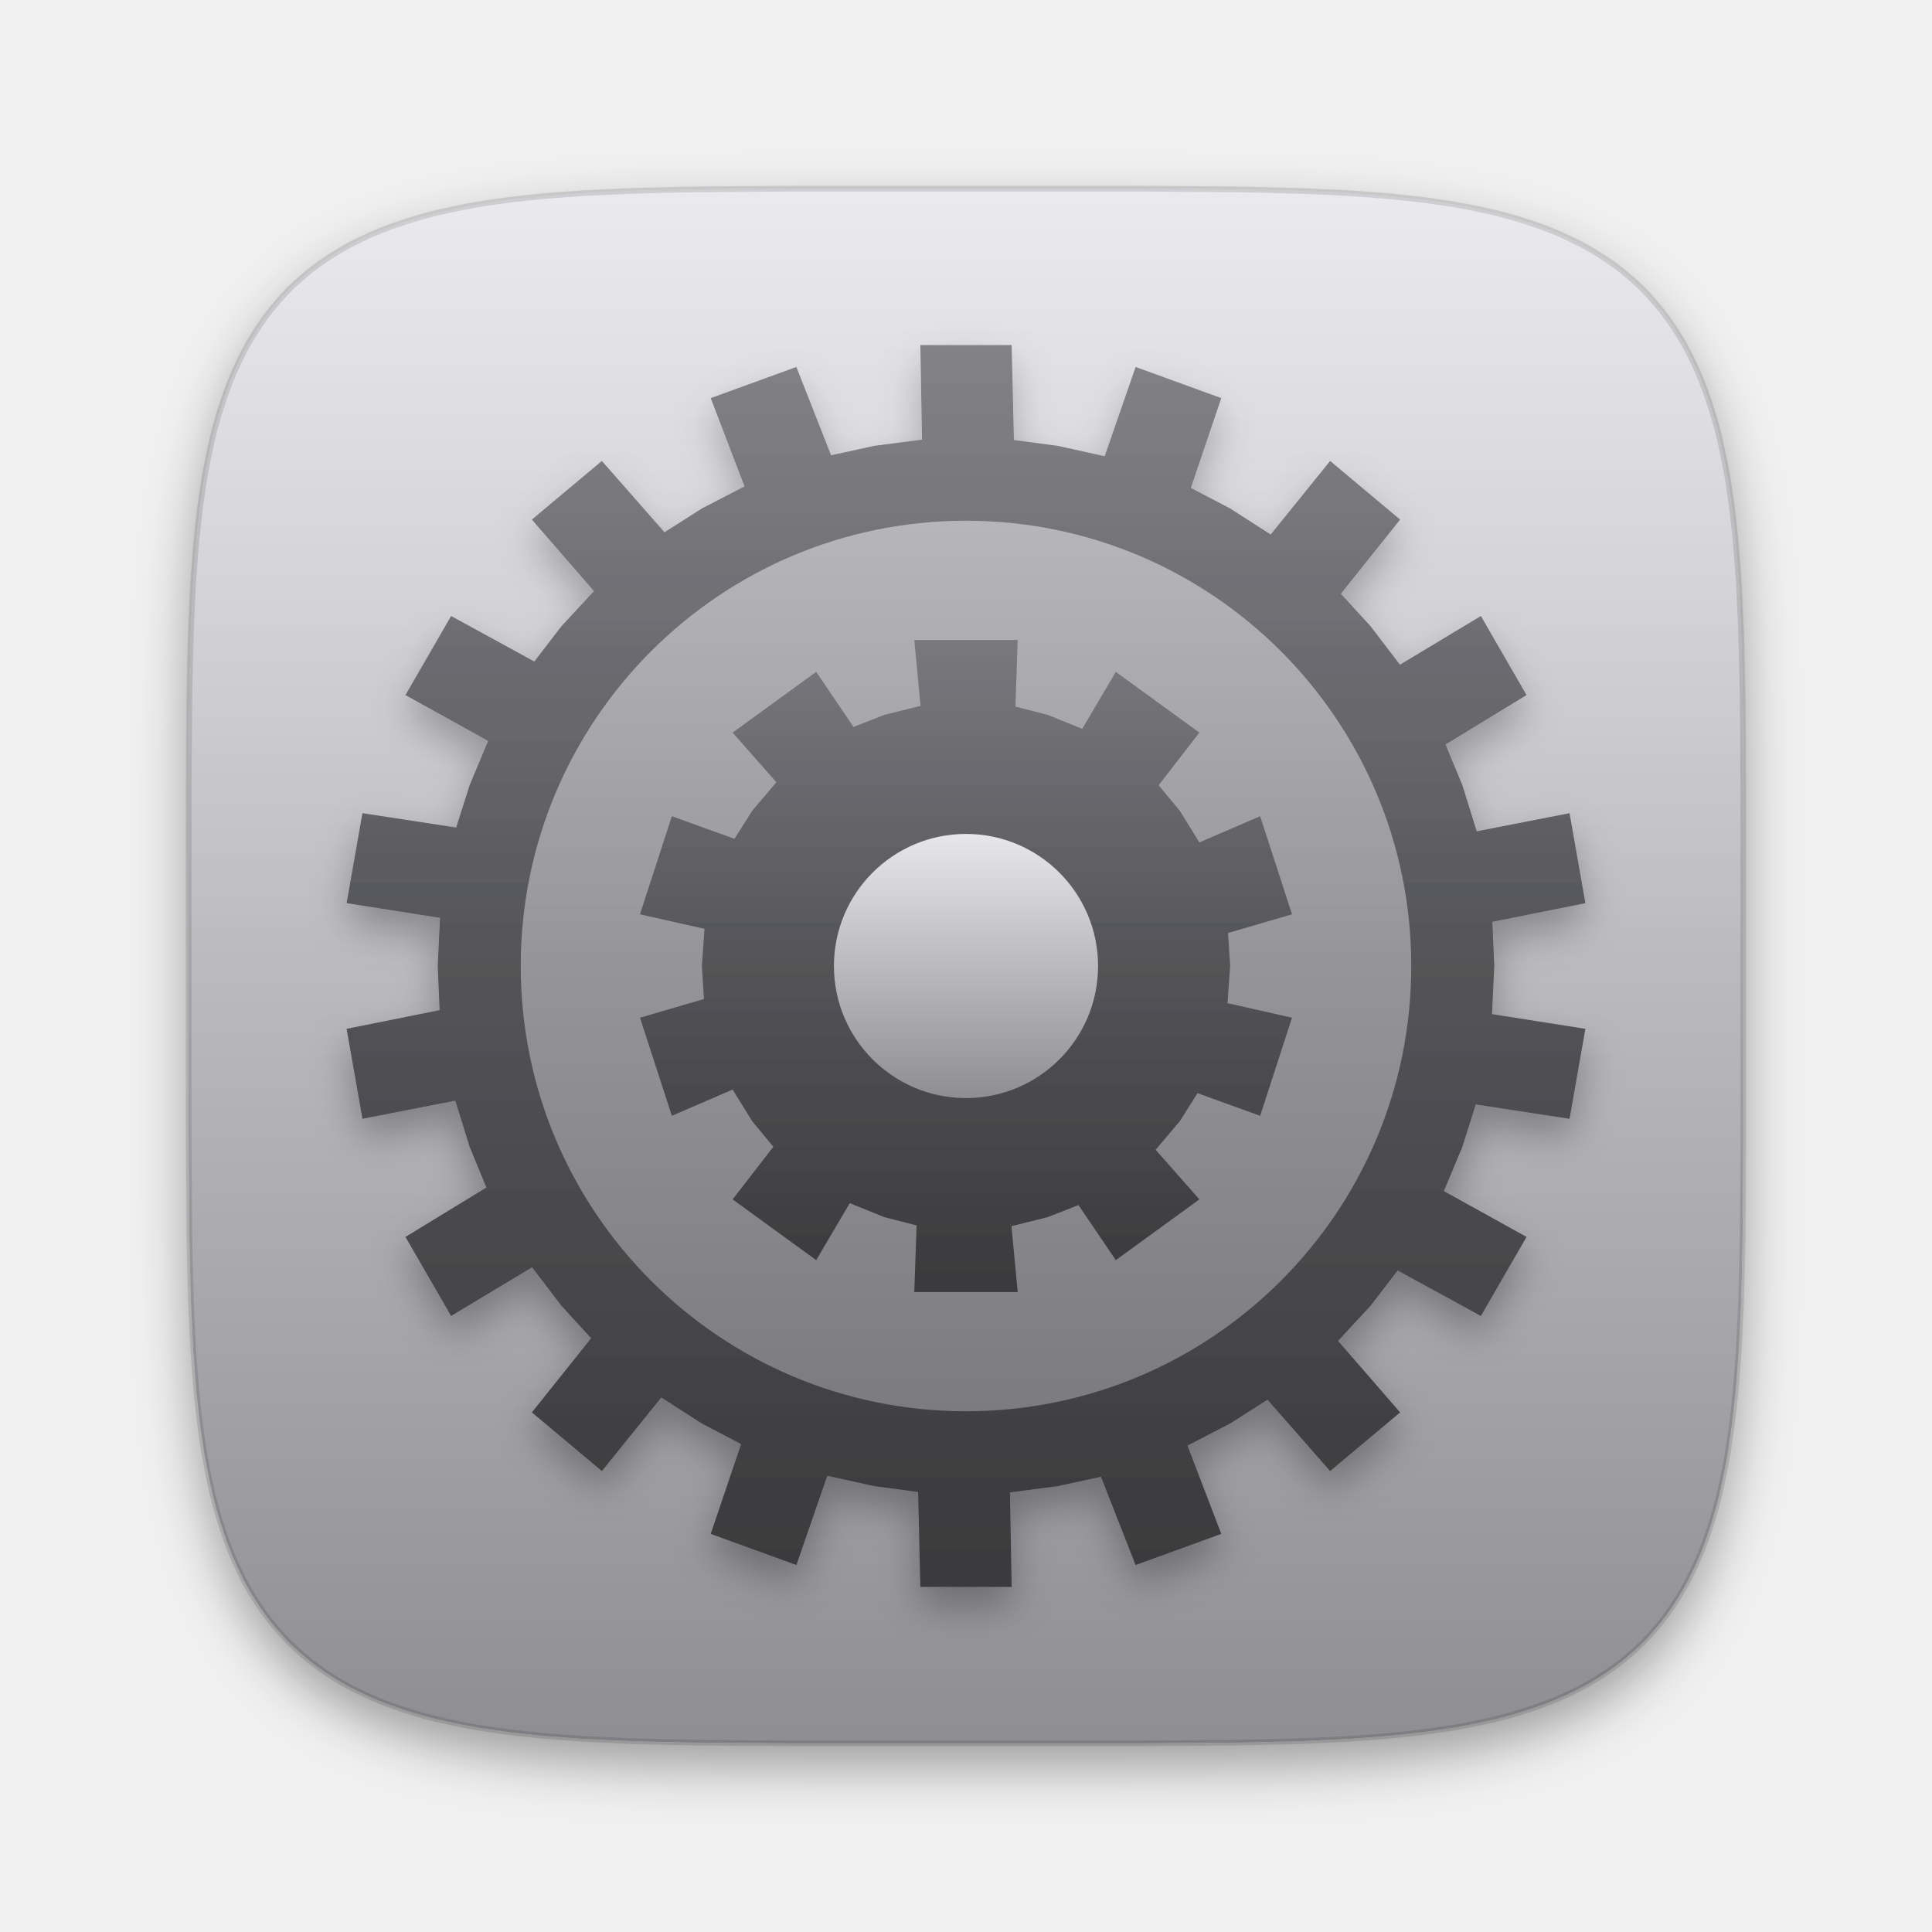
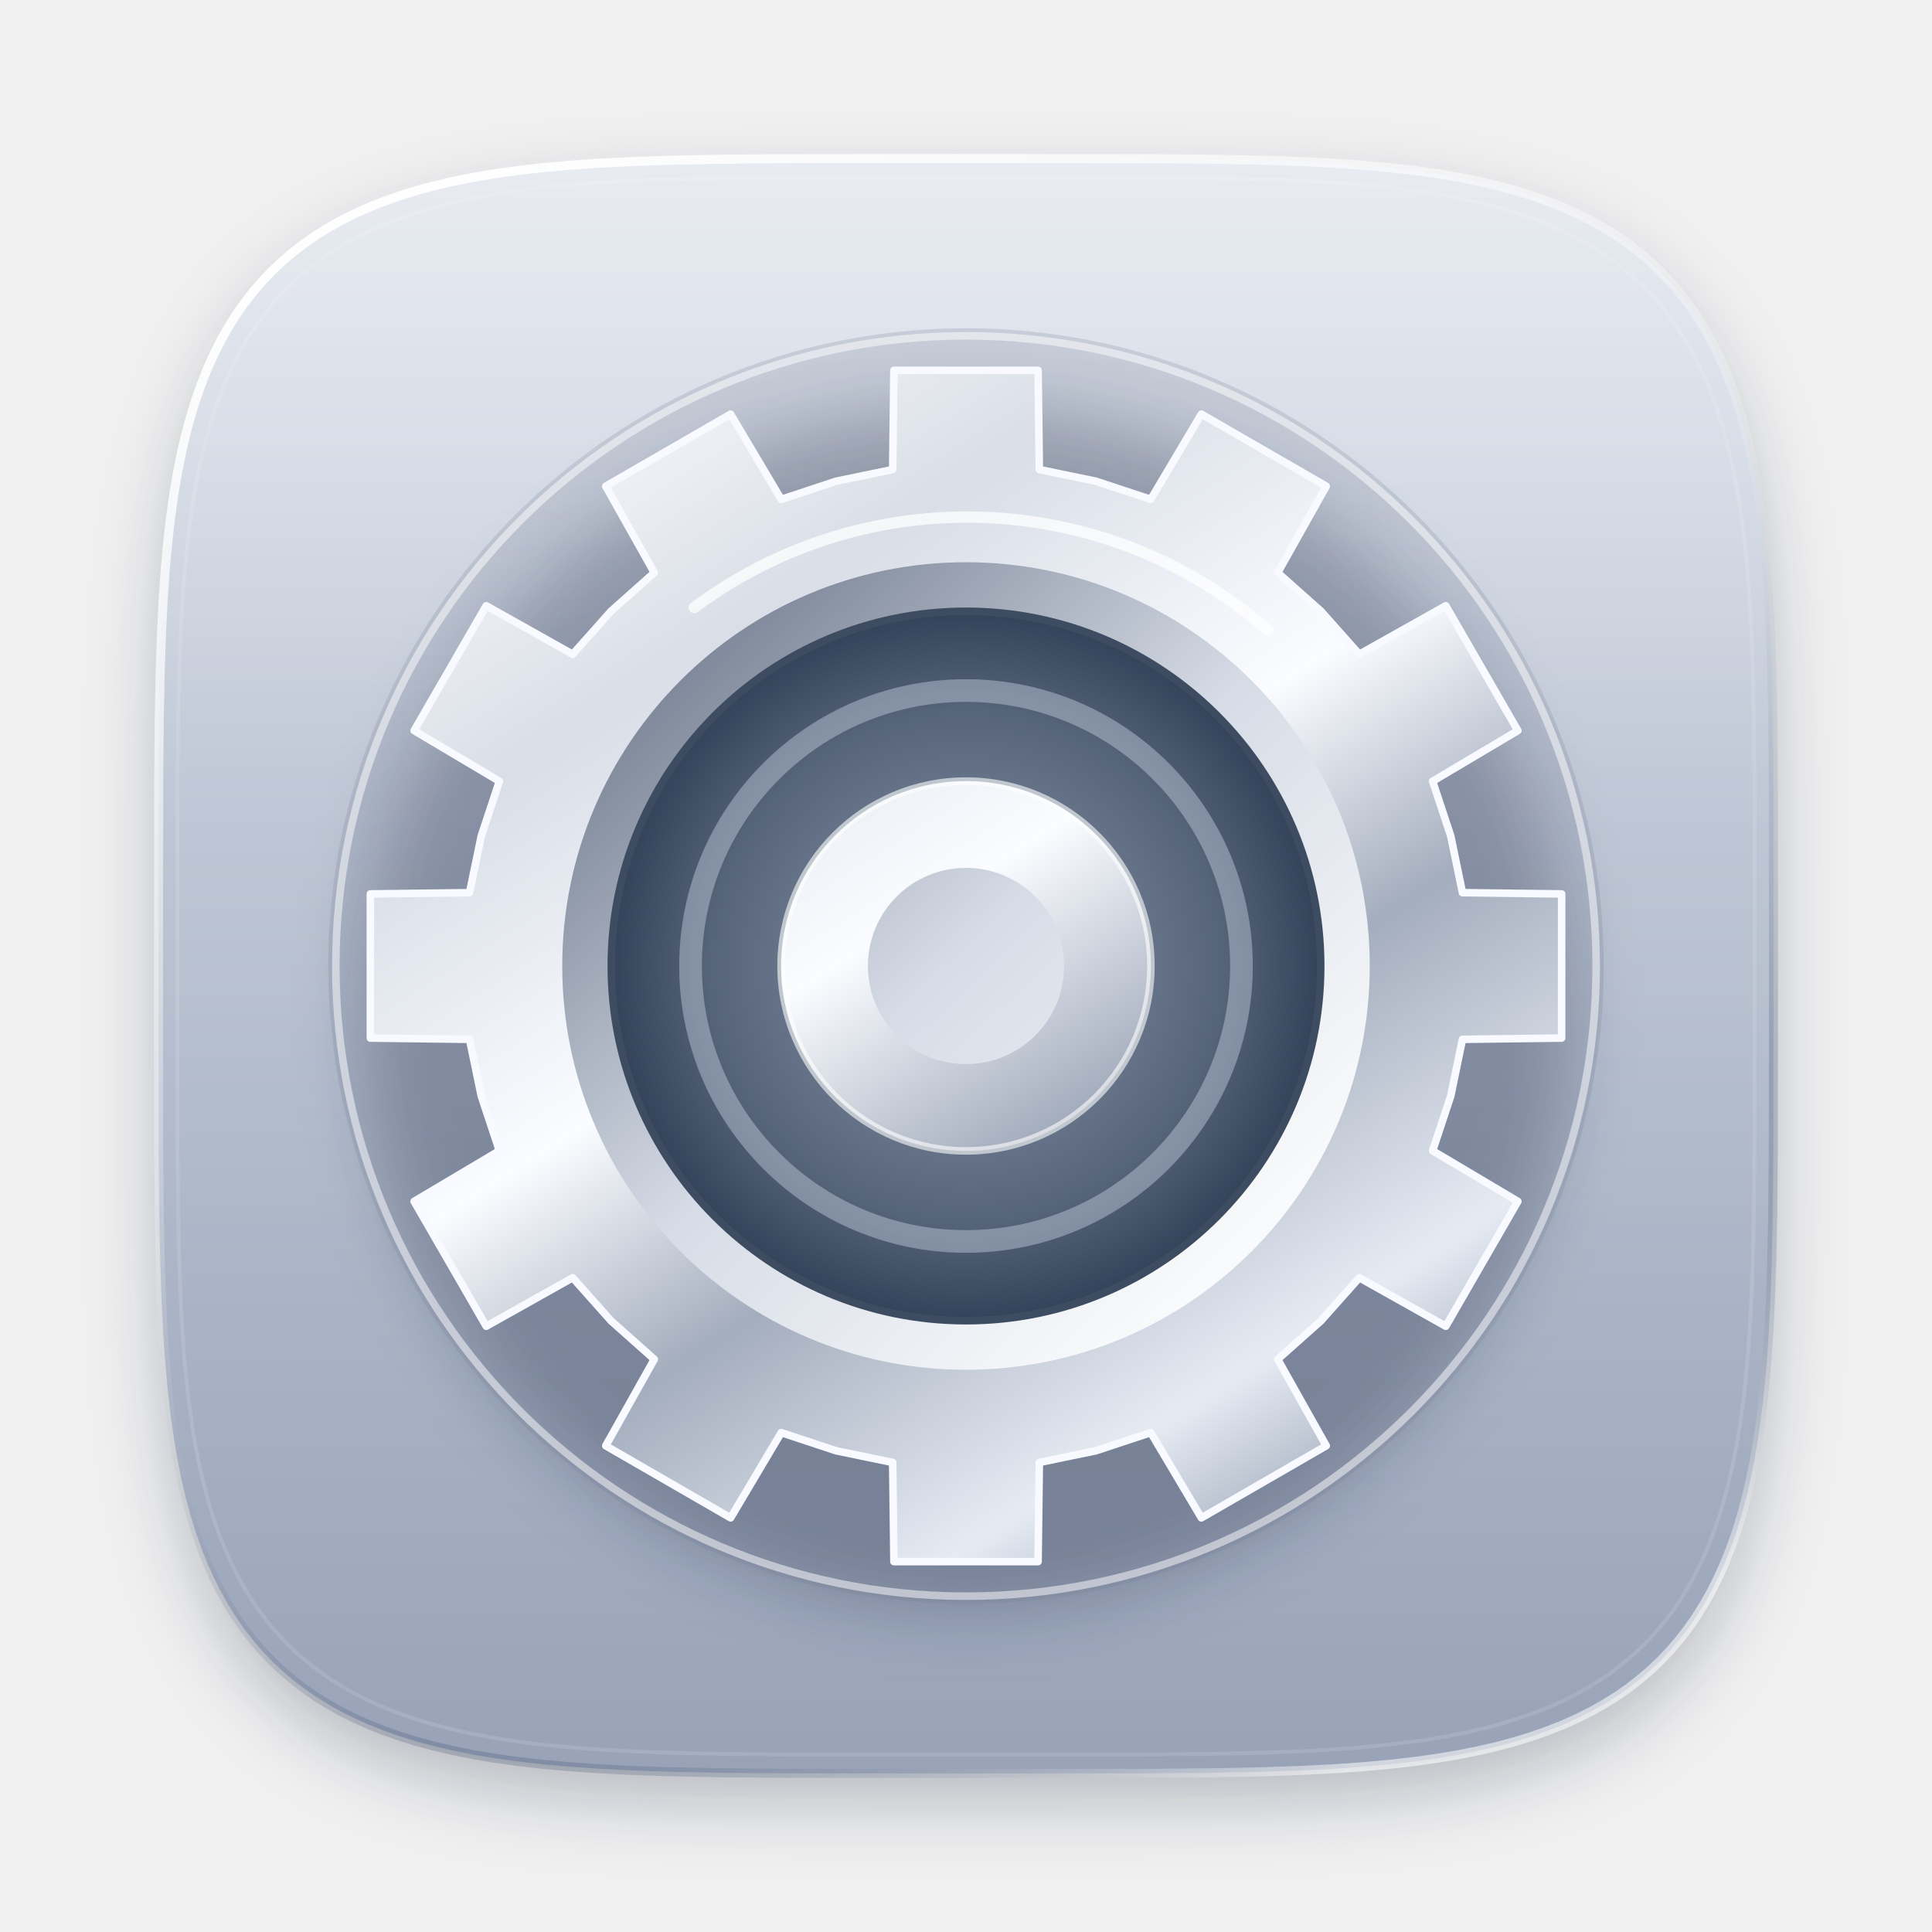
- <svg xmlns="http://www.w3.org/2000/svg" width="1024" height="1024" viewBox="0 0 1024 1024">
+ <svg xmlns="http://www.w3.org/2000/svg" width="512" height="512" viewBox="0 0 512 512" fill="none">
  <defs>
-     <filter id="shadow" x="-20%" y="-20%" width="140%" height="140%">
-       <feGaussianBlur in="SourceAlpha" stdDeviation="14" />
-       <feOffset dy="12" />
-       <feComponentTransfer>
-         <feFuncA type="linear" slope="0.35" />
-       </feComponentTransfer>
-       <feMerge>
-         <feMergeNode />
-         <feMergeNode in="SourceGraphic" />
-       </feMerge>
+     <linearGradient id="base" x1="256" y1="42" x2="256" y2="470" gradientUnits="userSpaceOnUse">
+       <stop stop-color="#D6DCE7" />
+       <stop offset="1" stop-color="#98A3B8" />
+     </linearGradient>
+     <linearGradient id="rim" x1="132" y1="44" x2="355" y2="470" gradientUnits="userSpaceOnUse">
+       <stop stop-color="white" stop-opacity=".95" />
+       <stop offset=".45" stop-color="white" stop-opacity=".18" />
+       <stop offset=".75" stop-color="#12264B" stop-opacity=".18" />
+       <stop offset="1" stop-color="white" stop-opacity=".55" />
+     </linearGradient>
+     <linearGradient id="sheen" x1="256" y1="45" x2="256" y2="340" gradientUnits="userSpaceOnUse">
+       <stop stop-color="white" stop-opacity=".44" />
+       <stop offset=".55" stop-color="white" stop-opacity=".04" />
+       <stop offset="1" stop-color="white" stop-opacity="0" />
+     </linearGradient>
+     <linearGradient id="whiteGlass" x1="190" y1="135" x2="300" y2="385" gradientUnits="userSpaceOnUse">
+       <stop stop-color="white" />
+       <stop offset=".5" stop-color="#F1F8FF" stop-opacity=".96" />
+       <stop offset="1" stop-color="#CEE4FB" stop-opacity=".9" />
+     </linearGradient>
+     <filter id="shadow" x="-30%" y="-30%" width="160%" height="170%">
+       <feGaussianBlur stdDeviation="9" />
    </filter>
-     <filter id="soft" x="-30%" y="-30%" width="160%" height="160%">
-       <feGaussianBlur in="SourceAlpha" stdDeviation="10" />
-       <feOffset dy="10" />
-       <feComponentTransfer>
-         <feFuncA type="linear" slope="0.28" />
-       </feComponentTransfer>
-       <feMerge>
-         <feMergeNode />
-         <feMergeNode in="SourceGraphic" />
-       </feMerge>
+     <filter id="soft" x="-40%" y="-40%" width="180%" height="180%">
+       <feGaussianBlur stdDeviation="4" />
    </filter>
-     <clipPath id="shape">
-       <path d="M924.0,512.0 L924.0,605.5 L923.8,635.4 L923.6,657.1 L923.2,674.7 L922.8,689.8 L922.2,703.2 L921.6,715.3 L920.8,726.3 L920.0,736.5 L919.0,746.0 L918.0,754.8 L916.8,763.2 L915.6,771.1 L914.2,778.6 L912.7,785.8 L911.2,792.6 L909.5,799.1 L907.7,805.3 L905.8,811.2 L903.8,817.0 L901.7,822.5 L899.5,827.7 L897.1,832.8 L894.7,837.7 L892.1,842.4 L889.4,846.9 L886.6,851.2 L883.7,855.4 L880.6,859.5 L877.4,863.3 L874.1,867.1 L870.7,870.7 L867.1,874.1 L863.3,877.4 L859.5,880.6 L855.4,883.7 L851.2,886.6 L846.9,889.4 L842.4,892.1 L837.7,894.7 L832.8,897.1 L827.7,899.5 L822.5,901.7 L817.0,903.8 L811.2,905.8 L805.3,907.7 L799.1,909.5 L792.6,911.2 L785.8,912.7 L778.6,914.2 L771.1,915.6 L763.2,916.8 L754.8,918.0 L746.0,919.0 L736.5,920.0 L726.3,920.8 L715.3,921.6 L703.2,922.2 L689.8,922.8 L674.7,923.2 L657.1,923.6 L635.4,923.8 L605.5,924.0 L512.0,924.0 L418.5,924.0 L388.6,923.8 L366.9,923.6 L349.3,923.2 L334.2,922.8 L320.8,922.2 L308.7,921.6 L297.7,920.8 L287.5,920.0 L278.0,919.0 L269.2,918.0 L260.8,916.8 L252.9,915.6 L245.4,914.2 L238.2,912.7 L231.4,911.2 L224.9,909.5 L218.7,907.7 L212.8,905.8 L207.0,903.8 L201.5,901.7 L196.3,899.5 L191.2,897.1 L186.3,894.7 L181.6,892.1 L177.1,889.4 L172.8,886.6 L168.6,883.7 L164.5,880.6 L160.7,877.4 L156.9,874.1 L153.3,870.7 L149.9,867.1 L146.6,863.3 L143.4,859.5 L140.3,855.4 L137.4,851.2 L134.6,846.9 L131.9,842.4 L129.3,837.7 L126.9,832.8 L124.5,827.7 L122.3,822.5 L120.2,817.0 L118.2,811.2 L116.3,805.3 L114.5,799.1 L112.8,792.6 L111.3,785.8 L109.8,778.6 L108.4,771.1 L107.2,763.2 L106.0,754.8 L105.0,746.0 L104.0,736.5 L103.2,726.3 L102.4,715.3 L101.8,703.2 L101.2,689.8 L100.8,674.7 L100.4,657.1 L100.2,635.4 L100.0,605.5 L100.0,512.0 L100.0,418.5 L100.2,388.6 L100.4,366.9 L100.8,349.3 L101.2,334.2 L101.8,320.8 L102.4,308.7 L103.2,297.7 L104.0,287.5 L105.0,278.0 L106.0,269.2 L107.2,260.8 L108.4,252.9 L109.8,245.4 L111.3,238.2 L112.8,231.4 L114.5,224.9 L116.3,218.7 L118.2,212.8 L120.2,207.0 L122.3,201.5 L124.5,196.3 L126.9,191.2 L129.3,186.3 L131.9,181.6 L134.6,177.1 L137.4,172.8 L140.3,168.6 L143.4,164.5 L146.6,160.7 L149.9,156.9 L153.3,153.3 L156.9,149.9 L160.7,146.6 L164.5,143.4 L168.6,140.3 L172.8,137.4 L177.1,134.6 L181.6,131.9 L186.3,129.3 L191.2,126.9 L196.3,124.5 L201.5,122.3 L207.0,120.2 L212.8,118.2 L218.7,116.3 L224.9,114.5 L231.4,112.8 L238.2,111.3 L245.4,109.8 L252.9,108.4 L260.8,107.2 L269.2,106.0 L278.0,105.0 L287.5,104.0 L297.7,103.2 L308.7,102.4 L320.8,101.8 L334.2,101.2 L349.3,100.8 L366.9,100.4 L388.6,100.2 L418.5,100.0 L512.0,100.0 L605.5,100.0 L635.4,100.2 L657.1,100.4 L674.7,100.8 L689.8,101.2 L703.2,101.8 L715.3,102.4 L726.3,103.2 L736.5,104.0 L746.0,105.0 L754.8,106.0 L763.2,107.2 L771.1,108.4 L778.6,109.8 L785.8,111.3 L792.6,112.8 L799.1,114.5 L805.3,116.3 L811.2,118.2 L817.0,120.2 L822.5,122.3 L827.7,124.5 L832.8,126.9 L837.7,129.3 L842.4,131.9 L846.9,134.6 L851.2,137.4 L855.4,140.3 L859.5,143.4 L863.3,146.6 L867.1,149.9 L870.7,153.3 L874.1,156.9 L877.4,160.7 L880.6,164.5 L883.7,168.6 L886.6,172.8 L889.4,177.1 L892.1,181.6 L894.7,186.3 L897.1,191.2 L899.5,196.3 L901.7,201.5 L903.8,207.0 L905.8,212.8 L907.7,218.7 L909.5,224.9 L911.2,231.4 L912.7,238.2 L914.2,245.4 L915.6,252.9 L916.8,260.8 L918.0,269.2 L919.0,278.0 L920.0,287.5 L920.8,297.7 L921.6,308.7 L922.2,320.8 L922.8,334.2 L923.2,349.3 L923.6,366.9 L923.8,388.6 L924.0,418.5 Z" />
+     <clipPath id="tile">
+       <path d="M470.00,256.00 L469.95,304.38 L469.80,321.38 L469.55,333.96 L469.20,344.29 L468.75,353.22 L468.20,361.15 L467.55,368.33 L466.80,374.90 L465.94,380.99 L464.99,386.65 L463.92,391.95 L462.76,396.94 L461.49,401.65 L460.11,406.10 L458.62,410.31 L457.03,414.32 L455.32,418.12 L453.50,421.74 L451.56,425.18 L449.51,428.46 L447.34,431.58 L445.04,434.55 L442.62,437.38 L440.07,440.07 L437.38,442.62 L434.55,445.04 L431.58,447.34 L428.46,449.51 L425.18,451.56 L421.74,453.50 L418.12,455.32 L414.32,457.03 L410.31,458.62 L406.10,460.11 L401.65,461.49 L396.94,462.76 L391.95,463.92 L386.65,464.99 L380.99,465.94 L374.90,466.80 L368.33,467.55 L361.15,468.20 L353.22,468.75 L344.29,469.20 L333.96,469.55 L321.38,469.80 L304.38,469.95 L256.00,470.00 L207.62,469.95 L190.62,469.80 L178.04,469.55 L167.71,469.20 L158.78,468.75 L150.85,468.20 L143.67,467.55 L137.10,466.80 L131.01,465.94 L125.35,464.99 L120.05,463.92 L115.06,462.76 L110.35,461.49 L105.90,460.11 L101.69,458.62 L97.68,457.03 L93.88,455.32 L90.26,453.50 L86.82,451.56 L83.54,449.51 L80.42,447.34 L77.45,445.04 L74.62,442.62 L71.93,440.07 L69.38,437.38 L66.96,434.55 L64.66,431.58 L62.49,428.46 L60.44,425.18 L58.50,421.74 L56.68,418.12 L54.97,414.32 L53.38,410.31 L51.89,406.10 L50.51,401.65 L49.24,396.94 L48.08,391.95 L47.01,386.65 L46.06,380.99 L45.20,374.90 L44.45,368.33 L43.80,361.15 L43.25,353.22 L42.80,344.29 L42.45,333.96 L42.20,321.38 L42.05,304.38 L42.00,256.00 L42.05,207.62 L42.20,190.62 L42.45,178.04 L42.80,167.71 L43.25,158.78 L43.80,150.85 L44.45,143.67 L45.20,137.10 L46.06,131.01 L47.01,125.35 L48.08,120.05 L49.24,115.06 L50.51,110.35 L51.89,105.90 L53.38,101.69 L54.97,97.68 L56.68,93.88 L58.50,90.26 L60.44,86.82 L62.49,83.54 L64.66,80.42 L66.96,77.45 L69.38,74.62 L71.93,71.93 L74.62,69.38 L77.45,66.96 L80.42,64.66 L83.54,62.49 L86.82,60.44 L90.26,58.50 L93.88,56.68 L97.68,54.97 L101.69,53.38 L105.90,51.89 L110.35,50.51 L115.06,49.24 L120.05,48.08 L125.35,47.01 L131.01,46.06 L137.10,45.20 L143.67,44.45 L150.85,43.80 L158.78,43.25 L167.71,42.80 L178.04,42.45 L190.62,42.20 L207.62,42.05 L256.00,42.00 L304.38,42.05 L321.38,42.20 L333.96,42.45 L344.29,42.80 L353.22,43.25 L361.15,43.80 L368.33,44.45 L374.90,45.20 L380.99,46.06 L386.65,47.01 L391.95,48.08 L396.94,49.24 L401.65,50.51 L406.10,51.89 L410.31,53.38 L414.32,54.97 L418.12,56.68 L421.74,58.50 L425.18,60.44 L428.46,62.49 L431.58,64.66 L434.55,66.96 L437.38,69.38 L440.07,71.93 L442.62,74.62 L445.04,77.45 L447.34,80.42 L449.51,83.54 L451.56,86.82 L453.50,90.26 L455.32,93.88 L457.03,97.68 L458.62,101.69 L460.11,105.90 L461.49,110.35 L462.76,115.06 L463.92,120.05 L464.99,125.35 L465.94,131.01 L466.80,137.10 L467.55,143.67 L468.20,150.85 L468.75,158.78 L469.20,167.71 L469.55,178.04 L469.80,190.62 L469.95,207.62 L470.00,256.00Z" />
    </clipPath>
-     <linearGradient id="sheen" x1="0" y1="0" x2="0" y2="1">
-       <stop offset="0" stop-color="#fff" stop-opacity="0.22" />
-       <stop offset="0.5" stop-color="#fff" stop-opacity="0" />
+     <linearGradient id="metal" x1="140" y1="90" x2="350" y2="420" gradientUnits="userSpaceOnUse">
+       <stop stop-color="#FFFFFF" />
+       <stop offset=".24" stop-color="#D9DEE7" />
+       <stop offset=".47" stop-color="#FAFCFF" />
+       <stop offset=".64" stop-color="#A4ADBD" />
+       <stop offset=".85" stop-color="#E6EBF3" />
+       <stop offset="1" stop-color="#8A96A9" />
    </linearGradient>
-     <linearGradient id="bg" x1="0" y1="0" x2="0" y2="1">
-       <stop offset="0" stop-color="#E5E5EA" />
-       <stop offset="1" stop-color="#8E8E93" />
+     <linearGradient id="innerMetal" x1="170" y1="170" x2="340" y2="347" gradientUnits="userSpaceOnUse">
+       <stop stop-color="#747E91" />
+       <stop offset=".48" stop-color="#D6DCE6" />
+       <stop offset="1" stop-color="#FFFFFF" />
    </linearGradient>
-     <linearGradient id="gear" x1="0" y1="0" x2="0" y2="1">
-       <stop offset="0" stop-color="#6E6E73" />
-       <stop offset="1" stop-color="#3A3A3C" />
-     </linearGradient>
-     <linearGradient id="gear2" x1="0" y1="0" x2="0" y2="1">
-       <stop offset="0" stop-color="#AEAEB2" />
-       <stop offset="1" stop-color="#7C7C80" />
-     </linearGradient>
+     <radialGradient id="hub">
+       <stop stop-color="#8C98AB" />
+       <stop offset=".72" stop-color="#56647A" />
+       <stop offset="1" stop-color="#344259" />
+     </radialGradient>
  </defs>
-   <g filter="url(#shadow)">
-     <path d="M924.0,512.0 L924.0,605.5 L923.8,635.4 L923.6,657.1 L923.2,674.7 L922.8,689.8 L922.2,703.2 L921.6,715.3 L920.8,726.3 L920.0,736.5 L919.0,746.0 L918.0,754.8 L916.8,763.2 L915.6,771.1 L914.2,778.6 L912.7,785.8 L911.2,792.6 L909.5,799.1 L907.7,805.3 L905.8,811.2 L903.8,817.0 L901.7,822.5 L899.5,827.7 L897.1,832.8 L894.7,837.7 L892.1,842.4 L889.4,846.9 L886.6,851.2 L883.7,855.4 L880.6,859.5 L877.4,863.3 L874.1,867.1 L870.7,870.7 L867.1,874.1 L863.3,877.4 L859.5,880.6 L855.4,883.7 L851.2,886.6 L846.9,889.4 L842.4,892.1 L837.7,894.7 L832.8,897.1 L827.7,899.5 L822.5,901.7 L817.0,903.8 L811.2,905.8 L805.3,907.7 L799.1,909.5 L792.6,911.2 L785.8,912.7 L778.6,914.2 L771.1,915.6 L763.2,916.8 L754.8,918.0 L746.0,919.0 L736.5,920.0 L726.3,920.8 L715.3,921.6 L703.2,922.2 L689.8,922.8 L674.7,923.2 L657.1,923.6 L635.4,923.8 L605.5,924.0 L512.0,924.0 L418.5,924.0 L388.6,923.8 L366.9,923.6 L349.3,923.2 L334.2,922.8 L320.8,922.2 L308.7,921.6 L297.7,920.8 L287.5,920.0 L278.0,919.0 L269.2,918.0 L260.8,916.8 L252.9,915.6 L245.4,914.2 L238.2,912.7 L231.4,911.2 L224.9,909.5 L218.7,907.7 L212.8,905.8 L207.0,903.8 L201.5,901.7 L196.3,899.5 L191.2,897.1 L186.3,894.7 L181.6,892.1 L177.1,889.4 L172.8,886.6 L168.6,883.7 L164.5,880.6 L160.7,877.4 L156.9,874.1 L153.3,870.7 L149.9,867.1 L146.6,863.3 L143.4,859.5 L140.3,855.4 L137.4,851.2 L134.6,846.9 L131.9,842.4 L129.3,837.7 L126.9,832.8 L124.5,827.7 L122.3,822.5 L120.2,817.0 L118.2,811.2 L116.3,805.3 L114.5,799.1 L112.8,792.6 L111.3,785.8 L109.8,778.6 L108.4,771.1 L107.2,763.2 L106.0,754.8 L105.0,746.0 L104.0,736.5 L103.2,726.3 L102.4,715.3 L101.8,703.2 L101.2,689.8 L100.8,674.7 L100.4,657.1 L100.2,635.4 L100.0,605.5 L100.0,512.0 L100.0,418.5 L100.2,388.6 L100.4,366.9 L100.8,349.3 L101.2,334.2 L101.8,320.8 L102.4,308.7 L103.2,297.7 L104.0,287.5 L105.0,278.0 L106.0,269.2 L107.2,260.8 L108.4,252.9 L109.8,245.4 L111.3,238.2 L112.8,231.4 L114.5,224.9 L116.3,218.7 L118.2,212.8 L120.2,207.0 L122.3,201.5 L124.5,196.3 L126.9,191.2 L129.3,186.3 L131.9,181.6 L134.6,177.1 L137.4,172.8 L140.3,168.6 L143.4,164.5 L146.6,160.7 L149.9,156.9 L153.3,153.3 L156.9,149.9 L160.7,146.6 L164.5,143.4 L168.6,140.3 L172.8,137.4 L177.1,134.6 L181.6,131.9 L186.3,129.3 L191.2,126.9 L196.3,124.5 L201.5,122.3 L207.0,120.2 L212.8,118.2 L218.7,116.3 L224.9,114.5 L231.4,112.8 L238.2,111.3 L245.4,109.8 L252.9,108.4 L260.8,107.2 L269.2,106.0 L278.0,105.0 L287.5,104.0 L297.7,103.2 L308.7,102.4 L320.8,101.8 L334.2,101.2 L349.3,100.8 L366.9,100.4 L388.6,100.2 L418.5,100.0 L512.0,100.0 L605.5,100.0 L635.4,100.2 L657.1,100.4 L674.7,100.8 L689.8,101.2 L703.2,101.8 L715.3,102.4 L726.3,103.2 L736.5,104.0 L746.0,105.0 L754.8,106.0 L763.2,107.2 L771.1,108.4 L778.6,109.8 L785.8,111.3 L792.6,112.8 L799.1,114.5 L805.3,116.3 L811.2,118.2 L817.0,120.2 L822.5,122.3 L827.7,124.5 L832.8,126.9 L837.7,129.3 L842.4,131.9 L846.9,134.6 L851.2,137.4 L855.4,140.3 L859.5,143.4 L863.3,146.6 L867.1,149.9 L870.7,153.3 L874.1,156.9 L877.4,160.7 L880.6,164.5 L883.7,168.6 L886.6,172.8 L889.4,177.1 L892.1,181.6 L894.7,186.3 L897.1,191.2 L899.5,196.3 L901.7,201.5 L903.8,207.0 L905.8,212.8 L907.7,218.7 L909.5,224.9 L911.2,231.4 L912.7,238.2 L914.2,245.4 L915.6,252.9 L916.8,260.8 L918.0,269.2 L919.0,278.0 L920.0,287.5 L920.8,297.7 L921.6,308.7 L922.2,320.8 L922.8,334.2 L923.2,349.3 L923.6,366.9 L923.8,388.6 L924.0,418.5 Z" fill="url(#bg)" />
-     <g clip-path="url(#shape)">
-       <g filter="url(#soft)">
-         <path d="M792.0,512.0 L790.8,537.5 L840.3,545.3 L831.9,593.0 L782.2,585.4 L775.1,607.8 L765.3,631.3 L809.1,655.6 L784.9,697.5 L740.8,673.4 L726.5,692.0 L709.2,710.7 L742.1,748.6 L705.0,779.7 L671.8,741.9 L652.0,754.5 L629.4,766.2 L647.3,813.0 L601.9,829.5 L583.5,782.7 L560.6,787.7 L535.3,791.0 L536.2,841.1 L487.8,841.1 L486.6,790.8 L463.4,787.7 L438.5,782.2 L422.1,829.5 L376.7,813.0 L392.8,765.4 L372.0,754.5 L350.5,740.7 L319.0,779.7 L281.9,748.6 L313.3,709.3 L297.5,692.0 L282.0,671.7 L239.1,697.5 L214.9,655.6 L257.8,629.4 L248.9,607.8 L241.3,583.4 L192.1,593.0 L183.7,545.3 L233.0,535.4 L232.0,512.0 L233.2,486.5 L183.7,478.7 L192.1,431.0 L241.8,438.6 L248.9,416.2 L258.7,392.7 L214.9,368.4 L239.1,326.5 L283.2,350.6 L297.5,332.0 L314.8,313.3 L281.9,275.4 L319.0,244.3 L352.2,282.1 L372.0,269.5 L394.6,257.8 L376.7,211.0 L422.1,194.5 L440.5,241.3 L463.4,236.3 L488.7,233.0 L487.8,182.9 L536.2,182.9 L537.4,233.2 L560.6,236.3 L585.5,241.8 L601.9,194.5 L647.3,211.0 L631.2,258.6 L652.0,269.5 L673.5,283.3 L705.0,244.3 L742.1,275.4 L710.7,314.7 L726.5,332.0 L742.0,352.3 L784.9,326.5 L809.1,368.4 L766.2,394.6 L775.1,416.2 L782.7,440.6 L831.9,431.0 L840.3,478.7 L791.0,488.6 Z" fill="url(#gear)" fill-rule="evenodd" />
-         <circle cx="512" cy="512" r="236" fill="url(#gear2)" />
-         <path d="M652.0,512.0 L650.6,531.7 L684.8,539.4 L667.9,591.4 L634.7,579.4 L625.3,594.3 L612.5,609.4 L635.7,635.7 L591.4,667.9 L571.6,638.7 L555.3,645.1 L536.1,649.9 L539.4,684.8 L484.6,684.8 L485.8,649.5 L468.7,645.1 L450.4,637.7 L432.6,667.9 L388.3,635.7 L409.9,607.8 L398.7,594.3 L388.3,577.5 L356.1,591.4 L339.2,539.4 L373.1,529.5 L372.0,512.0 L373.4,492.3 L339.2,484.6 L356.1,432.6 L389.3,444.6 L398.7,429.7 L411.5,414.6 L388.3,388.3 L432.6,356.1 L452.4,385.3 L468.7,378.9 L487.9,374.1 L484.6,339.2 L539.4,339.2 L538.2,374.5 L555.3,378.9 L573.6,386.3 L591.4,356.1 L635.7,388.3 L614.1,416.2 L625.3,429.7 L635.7,446.5 L667.9,432.6 L684.8,484.6 L650.9,494.5 Z" fill="url(#gear)" />
-         <circle cx="512" cy="512" r="70" fill="url(#bg)" />
-       </g>
-       <rect x="0" y="0" width="1024" height="1024" fill="url(#sheen)" />
-     </g>
-     <path d="M924.0,512.0 L924.0,605.5 L923.8,635.4 L923.6,657.1 L923.2,674.7 L922.8,689.8 L922.2,703.2 L921.6,715.3 L920.8,726.3 L920.0,736.5 L919.0,746.0 L918.0,754.8 L916.8,763.2 L915.6,771.1 L914.2,778.6 L912.7,785.8 L911.2,792.6 L909.5,799.1 L907.7,805.3 L905.8,811.2 L903.8,817.0 L901.7,822.5 L899.5,827.7 L897.1,832.8 L894.7,837.7 L892.1,842.4 L889.4,846.9 L886.6,851.2 L883.7,855.4 L880.6,859.5 L877.4,863.3 L874.1,867.1 L870.7,870.7 L867.1,874.1 L863.3,877.4 L859.5,880.6 L855.4,883.7 L851.2,886.6 L846.9,889.4 L842.4,892.1 L837.7,894.7 L832.8,897.1 L827.7,899.5 L822.5,901.7 L817.0,903.8 L811.2,905.8 L805.3,907.7 L799.1,909.5 L792.6,911.2 L785.8,912.7 L778.6,914.2 L771.1,915.6 L763.2,916.8 L754.8,918.0 L746.0,919.0 L736.5,920.0 L726.3,920.8 L715.3,921.6 L703.2,922.2 L689.8,922.8 L674.7,923.2 L657.1,923.6 L635.4,923.8 L605.5,924.0 L512.0,924.0 L418.5,924.0 L388.6,923.8 L366.9,923.6 L349.3,923.2 L334.2,922.8 L320.8,922.2 L308.7,921.6 L297.7,920.8 L287.5,920.0 L278.0,919.0 L269.2,918.0 L260.8,916.8 L252.9,915.6 L245.4,914.2 L238.2,912.7 L231.4,911.2 L224.9,909.5 L218.7,907.7 L212.8,905.8 L207.0,903.8 L201.5,901.7 L196.3,899.5 L191.2,897.1 L186.3,894.7 L181.6,892.1 L177.1,889.4 L172.8,886.6 L168.6,883.7 L164.5,880.6 L160.7,877.4 L156.9,874.1 L153.3,870.7 L149.9,867.1 L146.6,863.3 L143.4,859.5 L140.3,855.4 L137.4,851.2 L134.6,846.9 L131.9,842.4 L129.3,837.7 L126.9,832.8 L124.5,827.7 L122.3,822.5 L120.2,817.0 L118.2,811.2 L116.3,805.3 L114.5,799.1 L112.8,792.6 L111.3,785.8 L109.8,778.6 L108.4,771.1 L107.2,763.2 L106.0,754.8 L105.0,746.0 L104.0,736.5 L103.2,726.3 L102.4,715.3 L101.8,703.2 L101.2,689.8 L100.8,674.7 L100.4,657.1 L100.2,635.4 L100.0,605.5 L100.0,512.0 L100.0,418.5 L100.2,388.6 L100.4,366.9 L100.8,349.3 L101.2,334.2 L101.8,320.8 L102.4,308.7 L103.2,297.7 L104.0,287.5 L105.0,278.0 L106.0,269.2 L107.2,260.8 L108.4,252.9 L109.8,245.4 L111.3,238.2 L112.8,231.4 L114.5,224.9 L116.3,218.7 L118.2,212.8 L120.2,207.0 L122.3,201.5 L124.5,196.3 L126.9,191.2 L129.3,186.3 L131.9,181.6 L134.6,177.1 L137.4,172.8 L140.3,168.6 L143.4,164.5 L146.6,160.7 L149.9,156.9 L153.3,153.3 L156.9,149.9 L160.7,146.6 L164.5,143.4 L168.6,140.3 L172.8,137.4 L177.1,134.6 L181.6,131.9 L186.3,129.3 L191.2,126.9 L196.3,124.5 L201.5,122.3 L207.0,120.2 L212.8,118.2 L218.7,116.3 L224.9,114.5 L231.4,112.8 L238.2,111.3 L245.4,109.8 L252.9,108.4 L260.8,107.2 L269.2,106.0 L278.0,105.0 L287.5,104.0 L297.7,103.2 L308.7,102.4 L320.8,101.8 L334.2,101.2 L349.3,100.8 L366.9,100.4 L388.6,100.2 L418.5,100.0 L512.0,100.0 L605.5,100.0 L635.4,100.2 L657.1,100.4 L674.7,100.8 L689.8,101.2 L703.2,101.8 L715.3,102.4 L726.3,103.2 L736.5,104.0 L746.0,105.0 L754.8,106.0 L763.2,107.2 L771.1,108.4 L778.6,109.8 L785.8,111.3 L792.6,112.8 L799.1,114.5 L805.3,116.3 L811.2,118.2 L817.0,120.2 L822.5,122.3 L827.7,124.5 L832.8,126.9 L837.7,129.3 L842.4,131.9 L846.9,134.6 L851.2,137.4 L855.4,140.3 L859.5,143.4 L863.3,146.6 L867.1,149.9 L870.7,153.3 L874.1,156.9 L877.4,160.7 L880.6,164.5 L883.7,168.6 L886.6,172.8 L889.4,177.1 L892.1,181.6 L894.7,186.3 L897.1,191.2 L899.5,196.3 L901.7,201.5 L903.8,207.0 L905.8,212.8 L907.7,218.7 L909.5,224.9 L911.2,231.4 L912.7,238.2 L914.2,245.4 L915.6,252.9 L916.8,260.8 L918.0,269.2 L919.0,278.0 L920.0,287.5 L920.8,297.7 L921.6,308.7 L922.2,320.8 L922.8,334.2 L923.2,349.3 L923.6,366.9 L923.8,388.6 L924.0,418.5 Z" fill="none" stroke="#000" stroke-opacity="0.12" stroke-width="3" />
+   <path d="M470.00,256.00 L469.95,304.38 L469.80,321.38 L469.55,333.96 L469.20,344.29 L468.75,353.22 L468.20,361.15 L467.55,368.33 L466.80,374.90 L465.94,380.99 L464.99,386.65 L463.92,391.95 L462.76,396.94 L461.49,401.65 L460.11,406.10 L458.62,410.31 L457.03,414.32 L455.32,418.12 L453.50,421.74 L451.56,425.18 L449.51,428.46 L447.34,431.58 L445.04,434.55 L442.62,437.38 L440.07,440.07 L437.38,442.62 L434.55,445.04 L431.58,447.34 L428.46,449.51 L425.18,451.56 L421.74,453.50 L418.12,455.32 L414.32,457.03 L410.31,458.62 L406.10,460.11 L401.65,461.49 L396.94,462.76 L391.95,463.92 L386.65,464.99 L380.99,465.94 L374.90,466.80 L368.33,467.55 L361.15,468.20 L353.22,468.75 L344.29,469.20 L333.96,469.55 L321.38,469.80 L304.38,469.95 L256.00,470.00 L207.62,469.95 L190.62,469.80 L178.04,469.55 L167.71,469.20 L158.78,468.75 L150.85,468.20 L143.67,467.55 L137.10,466.80 L131.01,465.94 L125.35,464.99 L120.05,463.92 L115.06,462.76 L110.35,461.49 L105.90,460.11 L101.69,458.62 L97.68,457.03 L93.88,455.32 L90.26,453.50 L86.82,451.56 L83.54,449.51 L80.42,447.34 L77.45,445.04 L74.62,442.62 L71.93,440.07 L69.38,437.38 L66.96,434.55 L64.66,431.58 L62.49,428.46 L60.44,425.18 L58.50,421.74 L56.68,418.12 L54.97,414.32 L53.38,410.31 L51.89,406.10 L50.51,401.65 L49.24,396.94 L48.08,391.95 L47.01,386.65 L46.06,380.99 L45.20,374.90 L44.45,368.33 L43.80,361.15 L43.25,353.22 L42.80,344.29 L42.45,333.96 L42.20,321.38 L42.05,304.38 L42.00,256.00 L42.05,207.62 L42.20,190.62 L42.45,178.04 L42.80,167.71 L43.25,158.78 L43.80,150.85 L44.45,143.67 L45.20,137.10 L46.06,131.01 L47.01,125.35 L48.08,120.05 L49.24,115.06 L50.51,110.35 L51.89,105.90 L53.38,101.69 L54.97,97.68 L56.68,93.88 L58.50,90.26 L60.44,86.82 L62.49,83.54 L64.66,80.42 L66.96,77.45 L69.38,74.62 L71.93,71.93 L74.62,69.38 L77.45,66.96 L80.42,64.66 L83.54,62.49 L86.82,60.44 L90.26,58.50 L93.88,56.68 L97.68,54.97 L101.69,53.38 L105.90,51.89 L110.35,50.51 L115.06,49.24 L120.05,48.08 L125.35,47.01 L131.01,46.06 L137.10,45.20 L143.67,44.45 L150.85,43.80 L158.78,43.25 L167.71,42.80 L178.04,42.45 L190.62,42.20 L207.62,42.05 L256.00,42.00 L304.38,42.05 L321.38,42.20 L333.96,42.45 L344.29,42.80 L353.22,43.25 L361.15,43.80 L368.33,44.45 L374.90,45.20 L380.99,46.06 L386.65,47.01 L391.95,48.08 L396.94,49.24 L401.65,50.51 L406.10,51.89 L410.31,53.38 L414.32,54.97 L418.12,56.68 L421.74,58.50 L425.18,60.44 L428.46,62.49 L431.58,64.66 L434.55,66.96 L437.38,69.38 L440.07,71.93 L442.62,74.62 L445.04,77.45 L447.34,80.42 L449.51,83.54 L451.56,86.82 L453.50,90.26 L455.32,93.88 L457.03,97.68 L458.62,101.69 L460.11,105.90 L461.49,110.35 L462.76,115.06 L463.92,120.05 L464.99,125.35 L465.94,131.01 L466.80,137.10 L467.55,143.67 L468.20,150.85 L468.75,158.78 L469.20,167.71 L469.55,178.04 L469.80,190.62 L469.95,207.62 L470.00,256.00Z" transform="translate(0 8)" fill="#071C38" opacity=".25" filter="url(#shadow)" />
+   <path d="M470.00,256.00 L469.95,304.38 L469.80,321.38 L469.55,333.96 L469.20,344.29 L468.75,353.22 L468.20,361.15 L467.55,368.33 L466.80,374.90 L465.94,380.99 L464.99,386.65 L463.92,391.95 L462.76,396.94 L461.49,401.65 L460.11,406.10 L458.62,410.31 L457.03,414.32 L455.32,418.12 L453.50,421.74 L451.56,425.18 L449.51,428.46 L447.34,431.58 L445.04,434.55 L442.62,437.38 L440.07,440.07 L437.38,442.62 L434.55,445.04 L431.58,447.34 L428.46,449.51 L425.18,451.56 L421.74,453.50 L418.12,455.32 L414.32,457.03 L410.31,458.62 L406.10,460.11 L401.65,461.49 L396.94,462.76 L391.95,463.92 L386.65,464.99 L380.99,465.94 L374.90,466.80 L368.33,467.55 L361.15,468.20 L353.22,468.75 L344.29,469.20 L333.96,469.55 L321.38,469.80 L304.38,469.95 L256.00,470.00 L207.62,469.95 L190.62,469.80 L178.04,469.55 L167.71,469.20 L158.78,468.75 L150.85,468.20 L143.67,467.55 L137.10,466.80 L131.01,465.94 L125.35,464.99 L120.05,463.92 L115.06,462.76 L110.35,461.49 L105.90,460.11 L101.69,458.62 L97.68,457.03 L93.88,455.32 L90.26,453.50 L86.82,451.56 L83.54,449.51 L80.42,447.34 L77.45,445.04 L74.62,442.62 L71.93,440.07 L69.38,437.38 L66.96,434.55 L64.66,431.58 L62.49,428.46 L60.44,425.18 L58.50,421.74 L56.68,418.12 L54.97,414.32 L53.38,410.31 L51.89,406.10 L50.51,401.65 L49.24,396.94 L48.08,391.95 L47.01,386.65 L46.06,380.99 L45.20,374.90 L44.45,368.33 L43.80,361.15 L43.25,353.22 L42.80,344.29 L42.45,333.96 L42.20,321.38 L42.05,304.38 L42.00,256.00 L42.05,207.62 L42.20,190.62 L42.45,178.04 L42.80,167.71 L43.25,158.78 L43.80,150.85 L44.45,143.67 L45.20,137.10 L46.06,131.01 L47.01,125.35 L48.08,120.05 L49.24,115.06 L50.51,110.35 L51.89,105.90 L53.38,101.69 L54.97,97.68 L56.68,93.88 L58.50,90.26 L60.44,86.82 L62.49,83.54 L64.66,80.42 L66.96,77.45 L69.38,74.62 L71.93,71.93 L74.62,69.38 L77.45,66.96 L80.42,64.66 L83.54,62.49 L86.82,60.44 L90.26,58.50 L93.88,56.68 L97.68,54.97 L101.69,53.38 L105.90,51.89 L110.35,50.51 L115.06,49.24 L120.05,48.08 L125.35,47.01 L131.01,46.06 L137.10,45.20 L143.67,44.45 L150.85,43.80 L158.78,43.25 L167.71,42.80 L178.04,42.45 L190.62,42.20 L207.62,42.05 L256.00,42.00 L304.38,42.05 L321.38,42.20 L333.96,42.45 L344.29,42.80 L353.22,43.25 L361.15,43.80 L368.33,44.45 L374.90,45.20 L380.99,46.06 L386.65,47.01 L391.95,48.08 L396.94,49.24 L401.65,50.51 L406.10,51.89 L410.31,53.38 L414.32,54.97 L418.12,56.68 L421.74,58.50 L425.18,60.44 L428.46,62.49 L431.58,64.66 L434.55,66.96 L437.38,69.38 L440.07,71.93 L442.62,74.62 L445.04,77.45 L447.34,80.42 L449.51,83.54 L451.56,86.82 L453.50,90.26 L455.32,93.88 L457.03,97.68 L458.62,101.69 L460.11,105.90 L461.49,110.35 L462.76,115.06 L463.92,120.05 L464.99,125.35 L465.94,131.01 L466.80,137.10 L467.55,143.67 L468.20,150.85 L468.75,158.78 L469.20,167.71 L469.55,178.04 L469.80,190.62 L469.95,207.62 L470.00,256.00Z" fill="url(#base)" />
+   <g>
+     <path d="M470.00,256.00 L469.95,304.38 L469.80,321.38 L469.55,333.96 L469.20,344.29 L468.75,353.22 L468.20,361.15 L467.55,368.33 L466.80,374.90 L465.94,380.99 L464.99,386.65 L463.92,391.95 L462.76,396.94 L461.49,401.65 L460.11,406.10 L458.62,410.31 L457.03,414.32 L455.32,418.12 L453.50,421.74 L451.56,425.18 L449.51,428.46 L447.34,431.58 L445.04,434.55 L442.62,437.38 L440.07,440.07 L437.38,442.62 L434.55,445.04 L431.58,447.34 L428.46,449.51 L425.18,451.56 L421.74,453.50 L418.12,455.32 L414.32,457.03 L410.31,458.62 L406.10,460.11 L401.65,461.49 L396.94,462.76 L391.95,463.92 L386.65,464.99 L380.99,465.94 L374.90,466.80 L368.33,467.55 L361.15,468.20 L353.22,468.75 L344.29,469.20 L333.96,469.55 L321.38,469.80 L304.38,469.95 L256.00,470.00 L207.62,469.95 L190.62,469.80 L178.04,469.55 L167.71,469.20 L158.78,468.75 L150.85,468.20 L143.67,467.55 L137.10,466.80 L131.01,465.94 L125.35,464.99 L120.05,463.92 L115.06,462.76 L110.35,461.49 L105.90,460.11 L101.69,458.62 L97.68,457.03 L93.88,455.32 L90.26,453.50 L86.82,451.56 L83.54,449.51 L80.42,447.34 L77.45,445.04 L74.62,442.62 L71.93,440.07 L69.38,437.38 L66.96,434.55 L64.66,431.58 L62.49,428.46 L60.44,425.18 L58.50,421.74 L56.68,418.12 L54.97,414.32 L53.38,410.31 L51.89,406.10 L50.51,401.65 L49.24,396.94 L48.08,391.95 L47.01,386.65 L46.06,380.99 L45.20,374.90 L44.45,368.33 L43.80,361.15 L43.25,353.22 L42.80,344.29 L42.45,333.96 L42.20,321.38 L42.05,304.38 L42.00,256.00 L42.05,207.62 L42.20,190.62 L42.45,178.04 L42.80,167.71 L43.25,158.78 L43.80,150.85 L44.45,143.67 L45.20,137.10 L46.06,131.01 L47.01,125.35 L48.08,120.05 L49.24,115.06 L50.51,110.35 L51.89,105.90 L53.38,101.69 L54.97,97.68 L56.68,93.88 L58.50,90.26 L60.44,86.82 L62.49,83.54 L64.66,80.42 L66.96,77.45 L69.38,74.62 L71.93,71.93 L74.62,69.38 L77.45,66.96 L80.42,64.66 L83.54,62.49 L86.82,60.44 L90.26,58.50 L93.88,56.68 L97.68,54.97 L101.69,53.38 L105.90,51.89 L110.35,50.51 L115.06,49.24 L120.05,48.08 L125.35,47.01 L131.01,46.06 L137.10,45.20 L143.67,44.45 L150.85,43.80 L158.78,43.25 L167.71,42.80 L178.04,42.45 L190.62,42.20 L207.62,42.05 L256.00,42.00 L304.38,42.05 L321.38,42.20 L333.96,42.45 L344.29,42.80 L353.22,43.25 L361.15,43.80 L368.33,44.45 L374.90,45.20 L380.99,46.06 L386.65,47.01 L391.95,48.08 L396.94,49.24 L401.65,50.51 L406.10,51.89 L410.31,53.38 L414.32,54.97 L418.12,56.68 L421.74,58.50 L425.18,60.44 L428.46,62.49 L431.58,64.66 L434.55,66.96 L437.38,69.38 L440.07,71.93 L442.62,74.62 L445.04,77.45 L447.34,80.42 L449.51,83.54 L451.56,86.82 L453.50,90.26 L455.32,93.88 L457.03,97.68 L458.62,101.69 L460.11,105.90 L461.49,110.35 L462.76,115.06 L463.92,120.05 L464.99,125.35 L465.94,131.01 L466.80,137.10 L467.55,143.67 L468.20,150.85 L468.75,158.78 L469.20,167.71 L469.55,178.04 L469.80,190.62 L469.95,207.62 L470.00,256.00Z" fill="url(#sheen)" />
+     <circle cx="256" cy="267" r="159" fill="#12203C" opacity=".3" filter="url(#shadow)" />
+     <circle cx="256" cy="256" r="169" fill="#727D90" opacity=".22" />
+     <circle cx="256" cy="256" r="167" stroke="white" stroke-opacity=".5" stroke-width="2" />
+     <path d="M221.58,127.53 L236.57,124.43 L236.90,98.15 L275.10,98.15 L275.43,124.43 L290.42,127.53 L290.42,127.53 L304.96,132.34 L318.38,109.75 L351.47,128.85 L338.61,151.77 L350.05,161.95 L350.05,161.95 L360.23,173.39 L383.15,160.53 L402.25,193.62 L379.66,207.04 L384.47,221.58 L384.47,221.58 L387.57,236.57 L413.85,236.90 L413.85,275.10 L387.57,275.43 L384.47,290.42 L384.47,290.42 L379.66,304.96 L402.25,318.38 L383.15,351.47 L360.23,338.61 L350.05,350.05 L350.05,350.05 L338.61,360.23 L351.47,383.15 L318.38,402.25 L304.96,379.66 L290.42,384.47 L290.42,384.47 L275.43,387.57 L275.10,413.85 L236.90,413.85 L236.57,387.57 L221.58,384.47 L221.58,384.47 L207.04,379.66 L193.62,402.25 L160.53,383.15 L173.39,360.23 L161.95,350.05 L161.95,350.05 L151.77,338.61 L128.85,351.47 L109.75,318.38 L132.34,304.96 L127.53,290.42 L127.53,290.42 L124.43,275.43 L98.15,275.10 L98.15,236.90 L124.43,236.57 L127.53,221.58 L127.53,221.58 L132.34,207.04 L109.75,193.62 L128.85,160.53 L151.77,173.39 L161.95,161.95 L161.95,161.95 L173.39,151.77 L160.53,128.85 L193.62,109.75 L207.04,132.34 L221.58,127.53Z" fill="url(#metal)" stroke="#F8FAFF" stroke-width="2" stroke-linejoin="round" />
+     <circle cx="256" cy="256" r="107" fill="url(#innerMetal)" />
+     <circle cx="256" cy="256" r="94" fill="url(#hub)" stroke="#3E4C62" stroke-width="2" />
+     <circle cx="256" cy="256" r="73" fill="none" stroke="#CED8E7" stroke-opacity=".42" stroke-width="6" />
+     <circle cx="256" cy="256" r="49" fill="url(#metal)" stroke="white" stroke-opacity=".6" stroke-width="2" />
+     <circle cx="256" cy="256" r="26" fill="url(#innerMetal)" />
+     <path d="M184 161A121 121 0 0 1 336 167" stroke="white" stroke-opacity=".75" stroke-width="3" stroke-linecap="round" />
  </g>
+   <path d="M470.00,256.00 L469.95,304.38 L469.80,321.38 L469.55,333.96 L469.20,344.29 L468.75,353.22 L468.20,361.15 L467.55,368.33 L466.80,374.90 L465.94,380.99 L464.99,386.65 L463.92,391.95 L462.76,396.94 L461.49,401.65 L460.11,406.10 L458.62,410.31 L457.03,414.32 L455.32,418.12 L453.50,421.74 L451.56,425.18 L449.51,428.46 L447.34,431.58 L445.04,434.55 L442.62,437.38 L440.07,440.07 L437.38,442.62 L434.55,445.04 L431.58,447.34 L428.46,449.51 L425.18,451.56 L421.74,453.50 L418.12,455.32 L414.32,457.03 L410.31,458.62 L406.10,460.11 L401.65,461.49 L396.94,462.76 L391.95,463.92 L386.65,464.99 L380.99,465.94 L374.90,466.80 L368.33,467.55 L361.15,468.20 L353.22,468.75 L344.29,469.20 L333.96,469.55 L321.38,469.80 L304.38,469.95 L256.00,470.00 L207.62,469.95 L190.62,469.80 L178.04,469.55 L167.71,469.20 L158.78,468.75 L150.85,468.20 L143.67,467.55 L137.10,466.80 L131.01,465.94 L125.35,464.99 L120.05,463.92 L115.06,462.76 L110.35,461.49 L105.90,460.11 L101.69,458.62 L97.68,457.03 L93.88,455.32 L90.26,453.50 L86.82,451.56 L83.54,449.51 L80.42,447.34 L77.45,445.04 L74.62,442.62 L71.93,440.07 L69.38,437.38 L66.96,434.55 L64.66,431.58 L62.49,428.46 L60.44,425.18 L58.50,421.74 L56.68,418.12 L54.97,414.32 L53.38,410.31 L51.89,406.10 L50.51,401.65 L49.24,396.94 L48.08,391.95 L47.01,386.65 L46.06,380.99 L45.20,374.90 L44.45,368.33 L43.80,361.15 L43.25,353.22 L42.80,344.29 L42.45,333.96 L42.20,321.38 L42.05,304.38 L42.00,256.00 L42.05,207.62 L42.20,190.62 L42.45,178.04 L42.80,167.71 L43.25,158.78 L43.80,150.85 L44.45,143.67 L45.20,137.10 L46.06,131.01 L47.01,125.35 L48.08,120.05 L49.24,115.06 L50.51,110.35 L51.89,105.90 L53.38,101.69 L54.97,97.68 L56.68,93.88 L58.50,90.26 L60.44,86.82 L62.49,83.54 L64.66,80.42 L66.96,77.45 L69.38,74.62 L71.93,71.93 L74.62,69.38 L77.45,66.96 L80.42,64.66 L83.54,62.49 L86.82,60.44 L90.26,58.50 L93.88,56.68 L97.68,54.97 L101.69,53.38 L105.90,51.89 L110.35,50.51 L115.06,49.24 L120.05,48.08 L125.35,47.01 L131.01,46.06 L137.10,45.20 L143.67,44.45 L150.85,43.80 L158.78,43.25 L167.71,42.80 L178.04,42.45 L190.62,42.20 L207.62,42.05 L256.00,42.00 L304.38,42.05 L321.38,42.20 L333.96,42.45 L344.29,42.80 L353.22,43.25 L361.15,43.80 L368.33,44.45 L374.90,45.20 L380.99,46.06 L386.65,47.01 L391.95,48.08 L396.94,49.24 L401.65,50.51 L406.10,51.89 L410.31,53.38 L414.32,54.97 L418.12,56.68 L421.74,58.50 L425.18,60.44 L428.46,62.49 L431.58,64.66 L434.55,66.96 L437.38,69.38 L440.07,71.93 L442.62,74.62 L445.04,77.45 L447.34,80.42 L449.51,83.54 L451.56,86.82 L453.50,90.26 L455.32,93.88 L457.03,97.68 L458.62,101.69 L460.11,105.90 L461.49,110.35 L462.76,115.06 L463.92,120.05 L464.99,125.35 L465.94,131.01 L466.80,137.10 L467.55,143.67 L468.20,150.85 L468.75,158.78 L469.20,167.71 L469.55,178.04 L469.80,190.62 L469.95,207.62 L470.00,256.00Z" stroke="url(#rim)" stroke-width="2.4" />
+   <path d="M465.00,256.00 L464.95,303.25 L464.81,319.85 L464.56,332.13 L464.22,342.23 L463.78,350.95 L463.24,358.70 L462.61,365.70 L461.87,372.13 L461.04,378.07 L460.10,383.60 L459.07,388.78 L457.93,393.65 L456.69,398.24 L455.34,402.59 L453.89,406.71 L452.33,410.62 L450.66,414.33 L448.88,417.87 L446.99,421.23 L444.99,424.43 L442.87,427.48 L440.62,430.38 L438.26,433.14 L435.76,435.76 L433.14,438.26 L430.38,440.62 L427.48,442.87 L424.43,444.99 L421.23,446.99 L417.87,448.88 L414.33,450.66 L410.62,452.33 L406.71,453.89 L402.59,455.34 L398.24,456.69 L393.65,457.93 L388.78,459.07 L383.60,460.10 L378.07,461.04 L372.13,461.87 L365.70,462.61 L358.70,463.24 L350.95,463.78 L342.23,464.22 L332.13,464.56 L319.85,464.81 L303.25,464.95 L256.00,465.00 L208.75,464.95 L192.15,464.81 L179.87,464.56 L169.77,464.22 L161.05,463.78 L153.30,463.24 L146.30,462.61 L139.87,461.87 L133.93,461.04 L128.40,460.10 L123.22,459.07 L118.35,457.93 L113.76,456.69 L109.41,455.34 L105.29,453.89 L101.38,452.33 L97.67,450.66 L94.13,448.88 L90.77,446.99 L87.57,444.99 L84.52,442.87 L81.62,440.62 L78.86,438.26 L76.24,435.76 L73.74,433.14 L71.38,430.38 L69.13,427.48 L67.01,424.43 L65.01,421.23 L63.12,417.87 L61.34,414.33 L59.67,410.62 L58.11,406.71 L56.66,402.59 L55.31,398.24 L54.07,393.65 L52.93,388.78 L51.90,383.60 L50.96,378.07 L50.13,372.13 L49.39,365.70 L48.76,358.70 L48.22,350.95 L47.78,342.23 L47.44,332.13 L47.19,319.85 L47.05,303.25 L47.00,256.00 L47.05,208.75 L47.19,192.15 L47.44,179.87 L47.78,169.77 L48.22,161.05 L48.76,153.30 L49.39,146.30 L50.13,139.87 L50.96,133.93 L51.90,128.40 L52.93,123.22 L54.07,118.35 L55.31,113.76 L56.66,109.41 L58.11,105.29 L59.67,101.38 L61.34,97.67 L63.12,94.13 L65.01,90.77 L67.01,87.57 L69.13,84.52 L71.38,81.62 L73.74,78.86 L76.24,76.24 L78.86,73.74 L81.62,71.38 L84.52,69.13 L87.57,67.01 L90.77,65.01 L94.13,63.12 L97.67,61.34 L101.38,59.67 L105.29,58.11 L109.41,56.66 L113.76,55.31 L118.35,54.07 L123.22,52.93 L128.40,51.90 L133.93,50.96 L139.87,50.13 L146.30,49.39 L153.30,48.76 L161.05,48.22 L169.77,47.78 L179.87,47.44 L192.15,47.19 L208.75,47.05 L256.00,47.00 L303.25,47.05 L319.85,47.19 L332.13,47.44 L342.23,47.78 L350.95,48.22 L358.70,48.76 L365.70,49.39 L372.13,50.13 L378.07,50.96 L383.60,51.90 L388.78,52.93 L393.65,54.07 L398.24,55.31 L402.59,56.66 L406.71,58.11 L410.62,59.67 L414.33,61.34 L417.87,63.12 L421.23,65.01 L424.43,67.01 L427.48,69.13 L430.38,71.38 L433.14,73.74 L435.76,76.24 L438.26,78.86 L440.62,81.62 L442.87,84.52 L444.99,87.57 L446.99,90.77 L448.88,94.13 L450.66,97.67 L452.33,101.38 L453.89,105.29 L455.34,109.41 L456.69,113.76 L457.93,118.35 L459.07,123.22 L460.10,128.40 L461.04,133.93 L461.87,139.87 L462.61,146.30 L463.24,153.30 L463.78,161.05 L464.22,169.77 L464.56,179.87 L464.81,192.15 L464.95,208.75 L465.00,256.00Z" stroke="white" stroke-opacity=".12" stroke-width="1" />
</svg>
